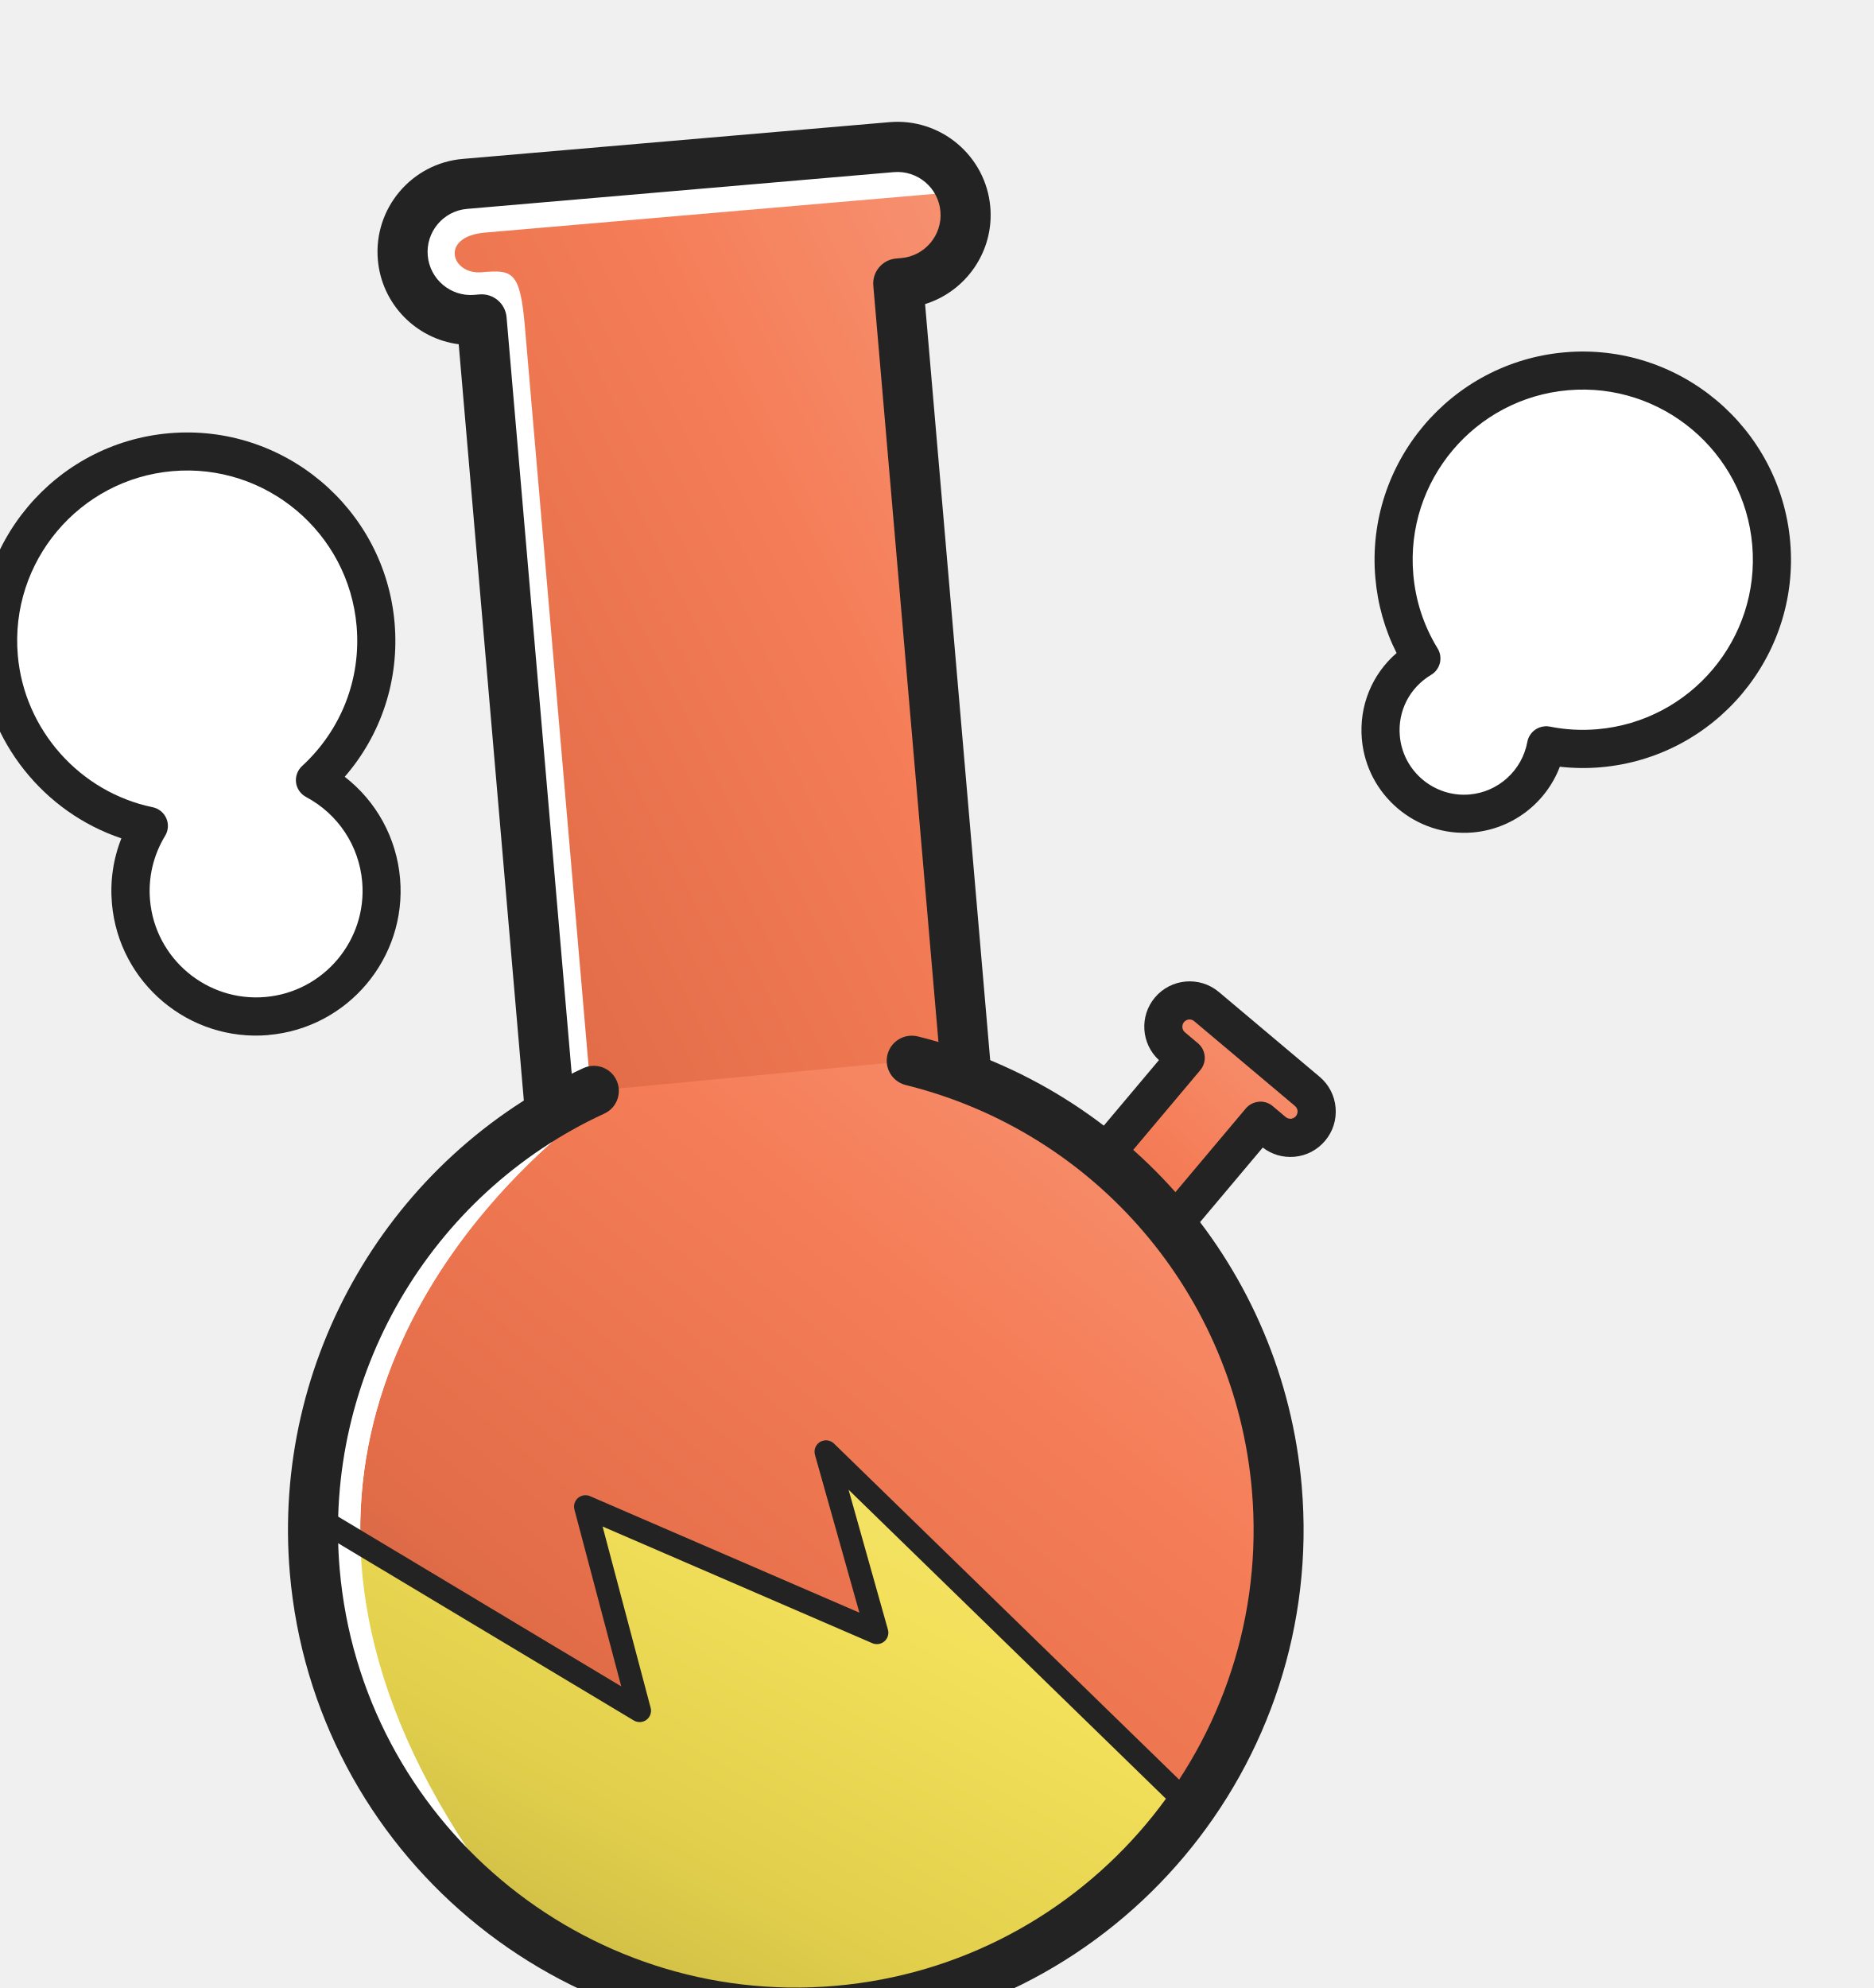
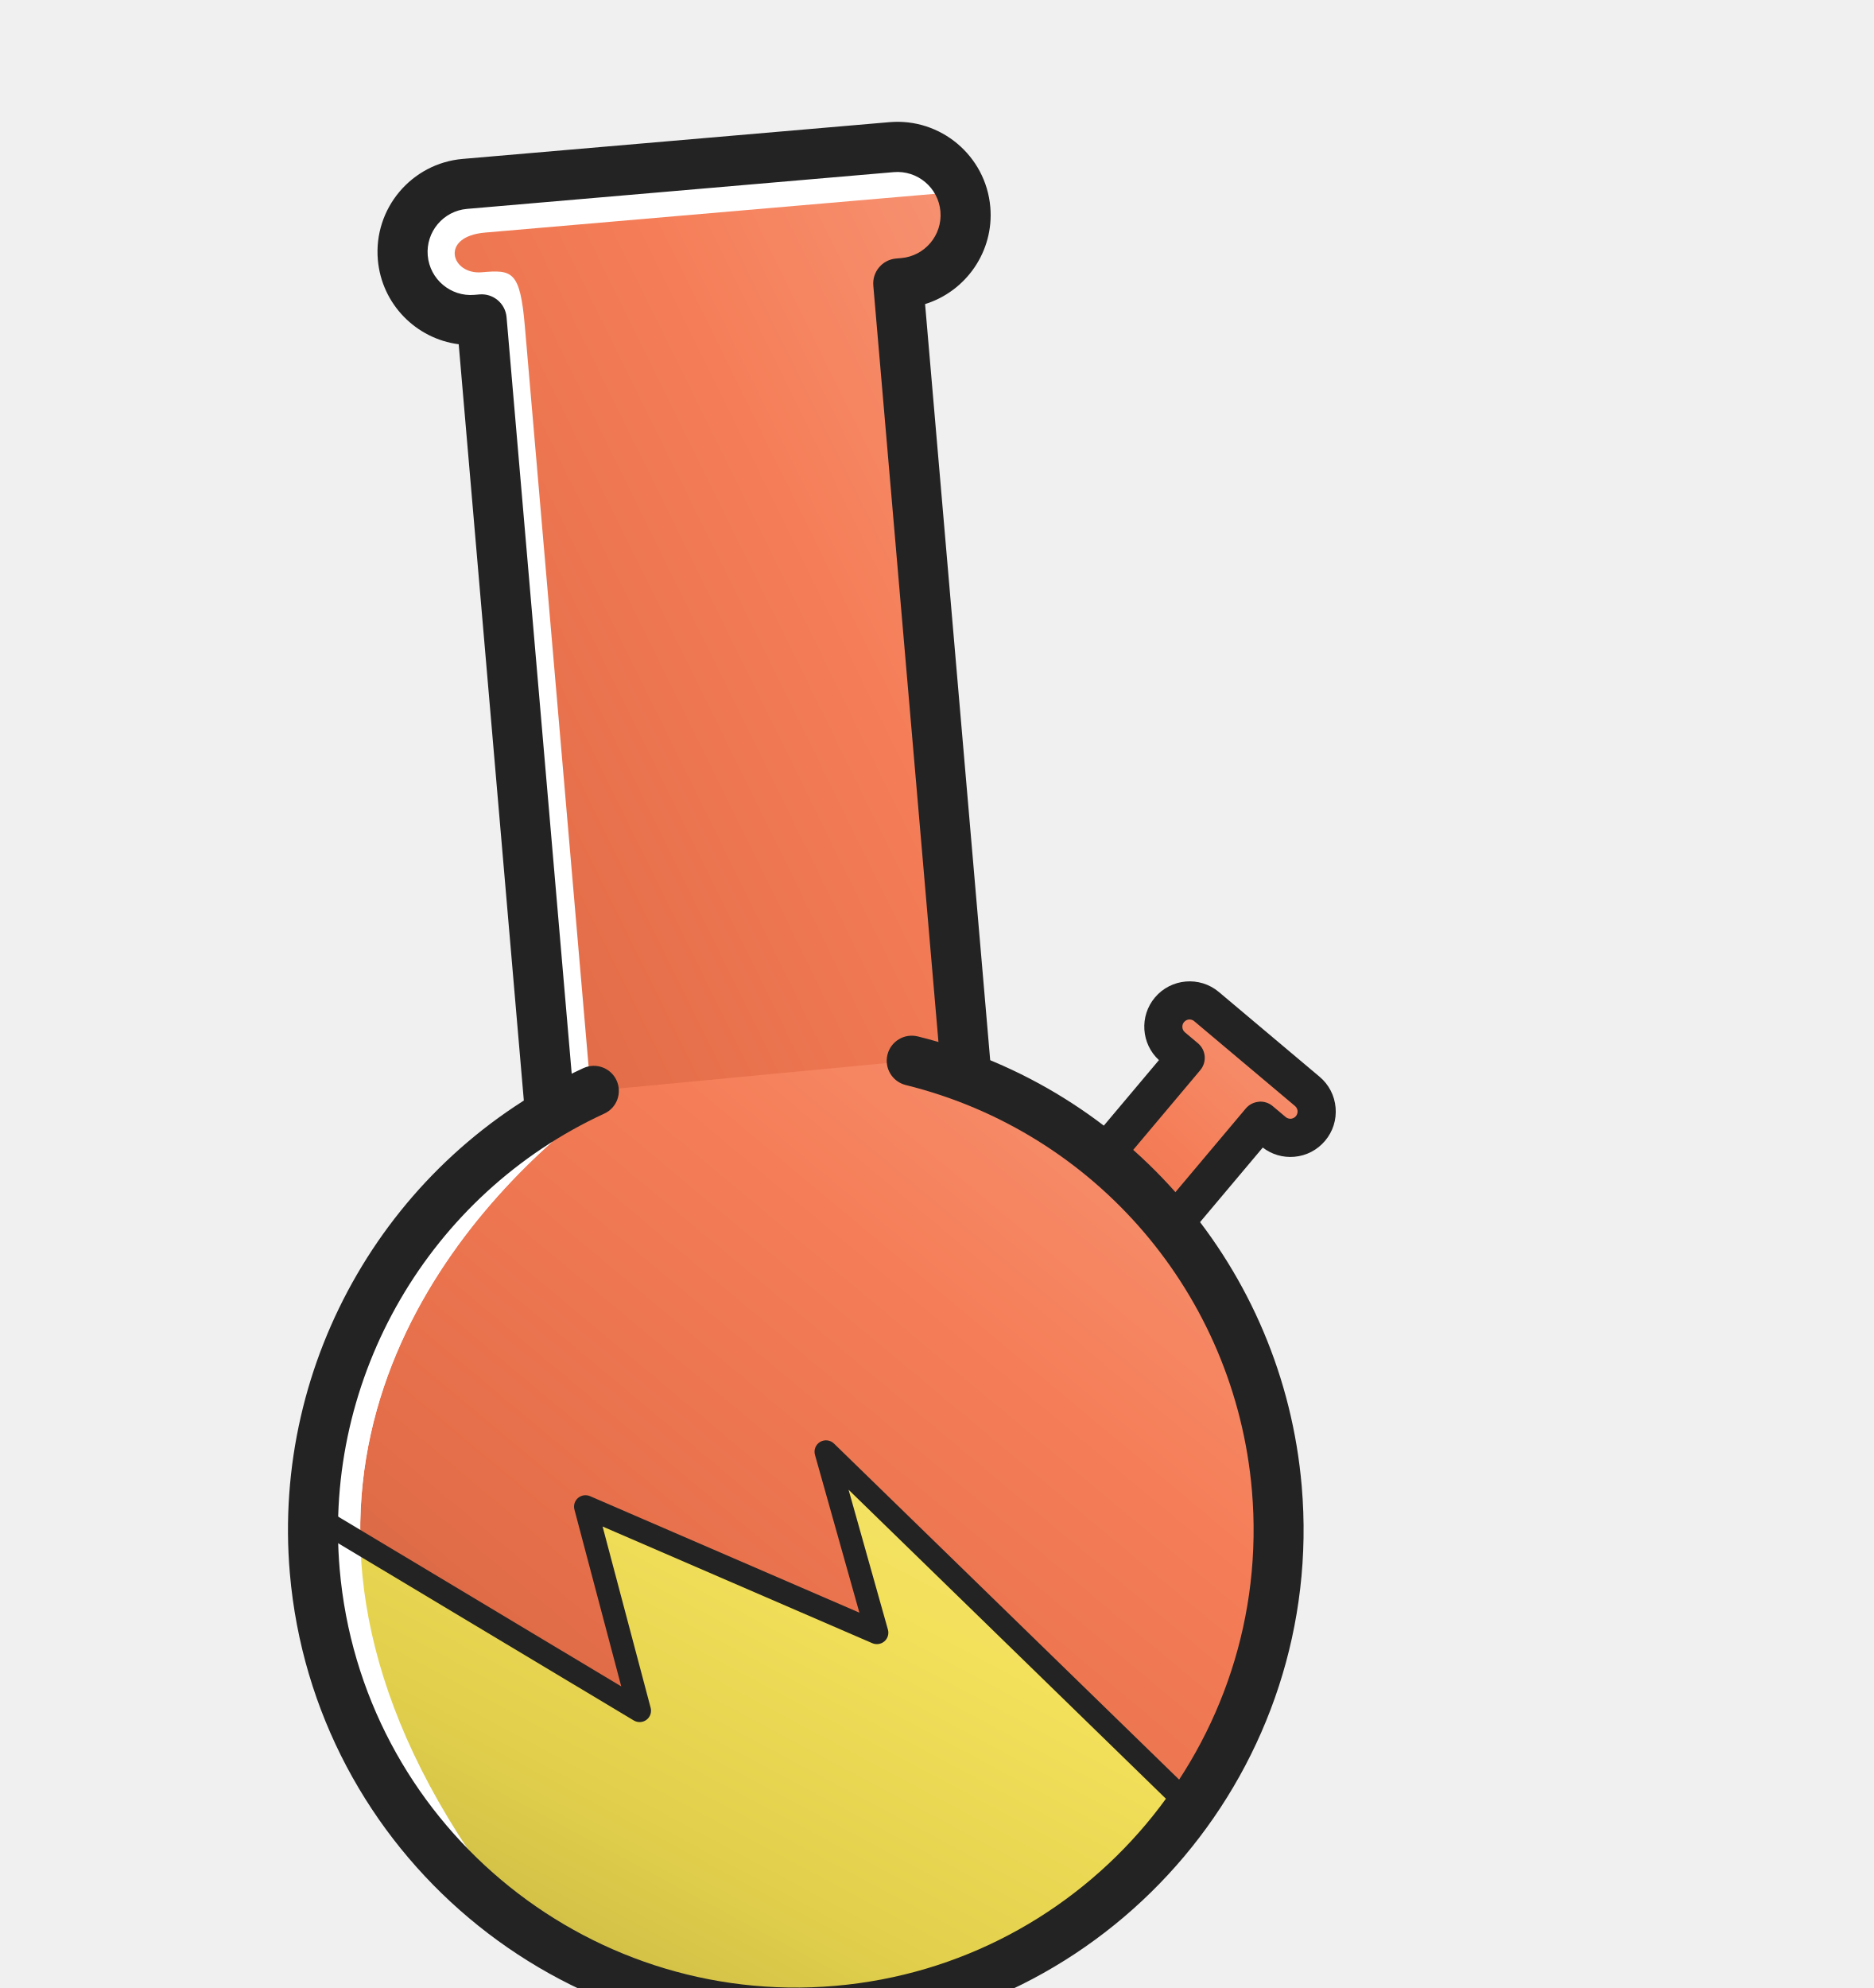
- <svg xmlns="http://www.w3.org/2000/svg" width="295" height="313" viewBox="-285 -309 295 313" data-detail="1">
+ <svg xmlns="http://www.w3.org/2000/svg" width="221.25" height="234.75" viewBox="-285 -309 295 313" data-detail="1">
  <defs>
    <linearGradient id="light-19363987" x1="0%" y1="0%" x2="85%" y2="100%">
      <stop offset="0%" stop-color="#f79677" />
      <stop offset="32%" stop-color="#f57e58" />
      <stop offset="68%" stop-color="#e46e49" />
      <stop offset="100%" stop-color="#c6603f" />
    </linearGradient>
    <linearGradient id="light-7a6aeee5" x1="0%" y1="0%" x2="85%" y2="100%">
      <stop offset="0%" stop-color="#f5e679" />
      <stop offset="32%" stop-color="#f3e05b" />
      <stop offset="68%" stop-color="#e2d04c" />
      <stop offset="100%" stop-color="#c4b442" />
    </linearGradient>
  </defs>
  <g>
    <g transform="translate(7.960204194457796e-15 0) scale(-1.0 1) translate(-409.0909 -892.3182) scale(1.136364)">
      <path d="M554.99 549.018C554.542 554.216 549.97 558.072 544.772 557.625L544.067 557.564L528.72 735.745L470.996 730.773L486.343 552.592L485.638 552.532C483.039 552.308 480.773 551.052 479.215 549.201C477.657 547.35 476.808 544.902 477.032 542.303C477.188 540.493 477.838 538.853 478.845 537.498C480.739 534.948 483.871 533.416 487.259 533.708L546.393 538.801C548.992 539.025 551.248 540.279 552.806 542.13C554.364 543.971 555.213 546.419 554.99 549.018Z" fill="url(#light-19363987)" />
      <path d="M554.99 549.017C554.542 554.215 549.97 558.072 544.772 557.624L544.067 557.564L534.137 672.854C531.108 670.24 528.926 668.493 528.926 668.493L528.854 665.519L538.069 558.531C538.732 550.829 539.816 550.678 544.046 551.043C548.276 551.407 549.931 546.091 543.576 545.543L479.349 540.011L478.845 537.498C480.739 534.948 483.871 533.415 487.259 533.707L546.393 538.8C548.992 539.024 551.248 540.278 552.806 542.13C554.365 543.971 555.214 546.418 554.99 549.017Z" fill="white" />
      <path d="M528.412 739.195L470.688 734.223C468.784 734.059 467.37 732.379 467.534 730.475L482.609 555.451C476.941 553.691 473.04 548.161 473.57 542.005C474.181 534.913 480.445 529.633 487.547 530.245L546.681 535.338C553.773 535.949 559.053 542.213 558.441 549.315C557.911 555.471 553.132 560.253 547.236 561.017L532.161 736.041C531.997 737.946 530.317 739.359 528.412 739.195ZM474.745 727.619L525.556 731.995L540.605 557.266C540.769 555.362 542.449 553.948 544.354 554.112L545.059 554.173C548.341 554.456 551.244 552.013 551.527 548.73C551.81 545.447 549.367 542.545 546.084 542.262L486.951 537.169C483.668 536.886 480.765 539.328 480.482 542.611C480.199 545.894 482.642 548.797 485.925 549.08L486.63 549.14C488.534 549.304 489.948 550.984 489.784 552.889L474.734 727.618L474.745 727.619Z" fill="#232323" />
      <path d="M490.962 712.746L446.489 659.89L448.294 658.371C449.837 657.072 450.035 654.768 448.737 653.225C447.439 651.682 445.135 651.484 443.592 652.782L429.627 664.533C428.084 665.831 427.885 668.135 429.183 669.678C430.482 671.221 432.786 671.419 434.329 670.121L436.134 668.602L480.607 721.458L490.95 712.756L490.962 712.746Z" fill="url(#light-19363987)" />
      <path d="M480.382 724.078C479.708 724.02 479.057 723.709 478.585 723.149L435.814 672.316C434.565 673.279 433.021 673.729 431.443 673.593C429.77 673.449 428.259 672.661 427.172 671.37C426.095 670.09 425.579 668.456 425.723 666.783C425.867 665.11 426.655 663.588 427.935 662.511L441.9 650.76C444.552 648.529 448.529 648.872 450.76 651.523C452.933 654.106 452.666 657.941 450.203 660.199L492.975 711.032C493.917 712.152 493.774 713.815 492.654 714.757L482.311 723.459C481.751 723.931 481.056 724.125 480.383 724.067L480.382 724.078ZM436.371 665.972C437.045 666.03 437.697 666.341 438.168 666.901L480.939 717.734L487.247 712.426L444.476 661.593C443.534 660.473 443.677 658.81 444.797 657.868L446.602 656.348C447.025 655.993 447.081 655.351 446.725 654.928C446.494 654.654 446.193 654.585 446.045 654.573C445.898 654.56 445.589 654.576 445.315 654.807L431.35 666.557C431.075 666.788 431.007 667.089 430.994 667.237C430.982 667.384 430.997 667.693 431.228 667.967C431.459 668.241 431.76 668.31 431.908 668.322C432.055 668.335 432.364 668.319 432.638 668.088L434.444 666.569C435.004 666.098 435.699 665.903 436.372 665.961L436.371 665.972Z" fill="#232323" />
      <path d="M567.204 731.002C565.399 751.962 554.107 769.836 537.925 780.749C525.691 789.002 510.663 793.283 494.806 791.918C457.989 788.747 430.709 756.324 433.879 719.518C436.403 690.225 457.443 666.968 484.477 660.286L528.532 664.462C532.131 666.118 535.545 668.077 538.745 670.303C557.735 683.535 569.334 706.275 567.204 731.002Z" fill="url(#light-19363987)" />
      <path d="M567.205 731.002C565.399 751.962 554.108 769.836 537.925 780.749C538.79 779.445 539.776 778.089 540.875 776.646C579.21 726.619 554.189 689.261 534.254 671.496C534.254 671.496 536.046 671.003 538.745 670.303C557.735 683.535 569.334 706.275 567.205 731.002Z" fill="white" />
      <path d="M444.716 763.667L495.262 715.242L489.106 738.965L529.413 722.286L522.271 750.196L567.914 722.761C567.914 722.761 562.266 752.771 559.602 757.121C556.937 761.471 543.063 776.717 543.063 776.717L525.627 785.561L506.567 792.219L487.798 789.966L471.29 784.463L452.638 771.366L444.717 763.656L444.716 763.667Z" fill="url(#light-7a6aeee5)" />
      <path d="M567.205 731.002C565.399 751.962 554.108 769.836 537.925 780.749C538.79 779.445 539.776 778.089 540.875 776.646C579.21 726.619 554.189 689.261 534.254 671.496C534.254 671.496 536.046 671.003 538.745 670.303C557.735 683.535 569.334 706.275 567.205 731.002Z" fill="white" />
      <path d="M494.498 795.368C455.84 792.039 427.088 757.879 430.419 719.21C433.005 689.18 454.389 664.151 483.622 656.916C485.485 656.462 487.359 657.588 487.824 659.451C488.279 661.314 487.153 663.188 485.289 663.653C458.927 670.17 439.652 692.742 437.32 719.815C434.319 754.664 460.233 785.463 495.082 788.465C529.931 791.467 560.731 765.552 563.732 730.703C566.021 704.124 551.287 678.772 527.063 667.612C525.319 666.815 524.563 664.757 525.36 663.013C526.157 661.269 528.215 660.513 529.959 661.31C556.824 673.684 573.175 701.804 570.636 731.287C567.306 769.945 533.146 798.697 494.488 795.367L494.498 795.368Z" fill="#232323" />
      <path d="M447.732 763.23C447.363 763.198 447.006 763.04 446.734 762.752C446.12 762.126 446.133 761.121 446.769 760.507L495.236 713.324C495.745 712.828 496.538 712.737 497.153 713.097C497.768 713.468 498.066 714.194 497.868 714.887L491.713 736.755L529.038 720.614C529.599 720.376 530.237 720.473 530.702 720.863C531.165 721.263 531.356 721.884 531.199 722.475L524.711 746.974L564.681 723.005C565.43 722.561 566.405 722.804 566.85 723.552C567.304 724.302 567.051 725.276 566.302 725.721L522.979 751.691C522.421 752.024 521.725 751.986 521.217 751.603C520.699 751.219 520.47 750.552 520.64 749.931L527.297 724.82L489.917 740.988C489.356 741.226 488.708 741.128 488.244 740.728C487.78 740.327 487.591 739.696 487.758 739.106L493.212 719.722L448.979 762.786C448.632 763.117 448.184 763.269 447.732 763.23Z" fill="#232323" />
-       <path d="M610.985 604.331C612.228 589.906 601.545 577.209 587.119 575.966C572.693 574.724 559.996 585.407 558.754 599.833C558.028 608.261 561.381 616.097 567.167 621.408C562.145 624.091 558.528 629.165 558.002 635.268C557.177 644.843 564.275 653.266 573.839 654.09C583.404 654.914 591.838 647.817 592.662 638.253C592.991 634.433 592.042 630.801 590.195 627.758C601.247 625.467 609.976 616.169 610.995 604.343L610.985 604.331Z" fill="white" />
-       <path d="M573.602 656.719C562.596 655.771 554.413 646.045 555.361 635.039C555.846 629.41 558.646 624.34 563.03 620.944C557.939 615.078 555.446 607.465 556.122 599.615C557.487 583.769 571.498 571.98 587.344 573.345C603.191 574.71 614.98 588.721 613.615 604.567C612.625 616.057 604.731 625.871 593.98 629.472C595.112 632.325 595.559 635.385 595.291 638.489C594.343 649.495 584.618 657.678 573.612 656.73L573.602 656.719ZM586.892 578.596C573.94 577.48 562.5 587.105 561.384 600.058C560.752 607.392 563.514 614.467 568.946 619.461C569.574 620.045 569.883 620.888 569.778 621.737C569.673 622.587 569.153 623.327 568.397 623.738C563.954 626.101 561.041 630.504 560.611 635.491C559.914 643.593 565.943 650.759 574.045 651.457C582.147 652.154 589.312 646.125 590.01 638.023C590.279 634.898 589.558 631.826 587.915 629.119C587.47 628.381 587.409 627.485 587.752 626.699C588.096 625.912 588.803 625.337 589.634 625.165C599.757 623.069 607.446 614.413 608.334 604.102C609.449 591.149 599.824 579.709 586.871 578.594L586.892 578.596Z" fill="#232323" />
-       <path d="M413.836 604.552C415.896 601.189 417.236 597.319 417.598 593.12C418.84 578.695 408.158 565.998 393.732 564.755C379.306 563.513 366.609 574.196 365.367 588.622C364.124 603.047 374.807 615.744 389.233 616.987C391.748 617.203 394.209 617.055 396.571 616.58C397.487 621.577 401.639 625.56 406.952 626.018C413.318 626.566 418.929 621.845 419.478 615.479C419.871 610.912 417.548 606.748 413.858 604.543L413.836 604.552Z" fill="white" />
-       <path d="M406.704 628.657C401.222 628.185 396.561 624.571 394.651 619.552C392.767 619.761 390.878 619.789 388.995 619.627C373.149 618.262 361.36 604.251 362.725 588.404C364.089 572.558 378.101 560.769 393.947 562.134C409.793 563.499 421.582 577.51 420.217 593.356C419.9 597.039 418.909 600.547 417.272 603.798C420.675 606.741 422.482 611.116 422.086 615.714C421.414 623.521 414.511 629.329 406.704 628.657ZM396.786 613.959C397.228 613.997 397.671 614.152 398.041 614.406C398.621 614.806 399.025 615.413 399.155 616.113C399.876 620.055 403.169 623.052 407.157 623.396C412.06 623.818 416.402 620.175 416.825 615.261C417.121 611.831 415.46 608.592 412.485 606.82C411.88 606.461 411.443 605.872 411.27 605.179C411.106 604.497 411.212 603.764 411.581 603.17C413.505 600.029 414.64 596.575 414.957 592.893C416.072 579.94 406.447 568.5 393.495 567.385C380.542 566.269 369.102 575.894 367.986 588.847C366.871 601.8 376.496 613.239 389.449 614.355C391.648 614.544 393.863 614.428 396.042 613.99C396.29 613.937 396.535 613.927 396.777 613.947L396.786 613.959Z" fill="#232323" />
    </g>
  </g>
</svg>
